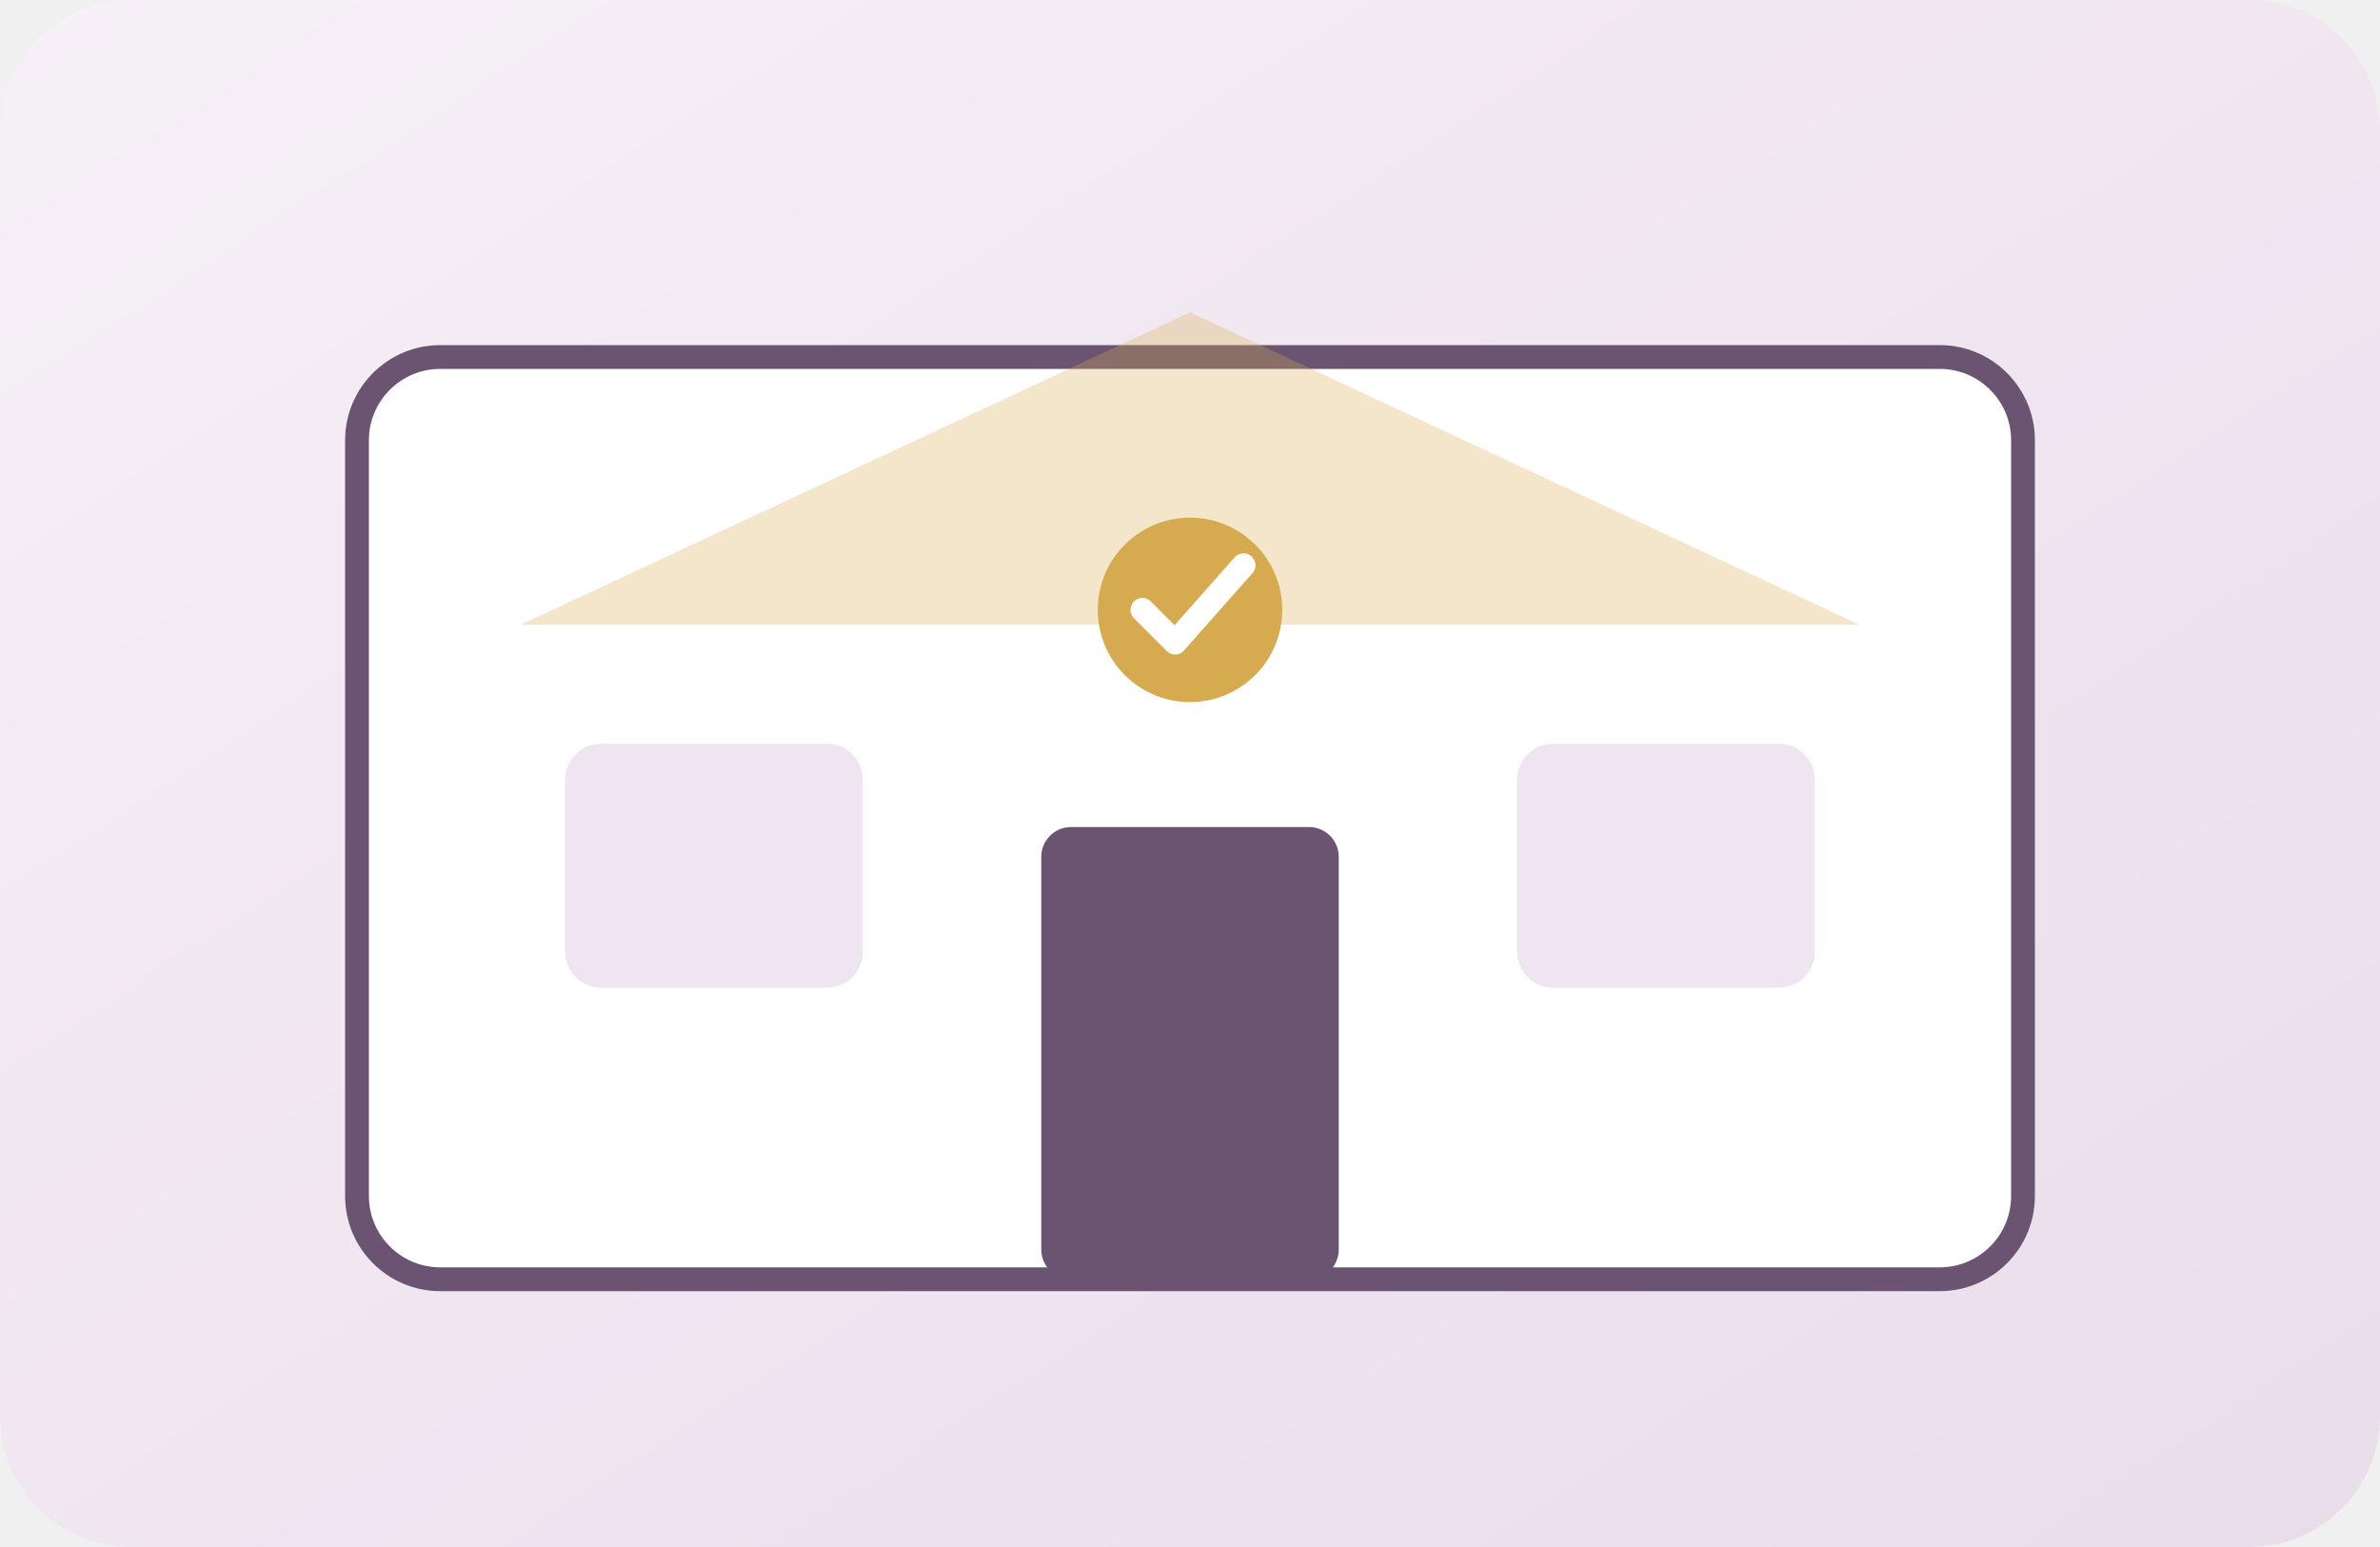
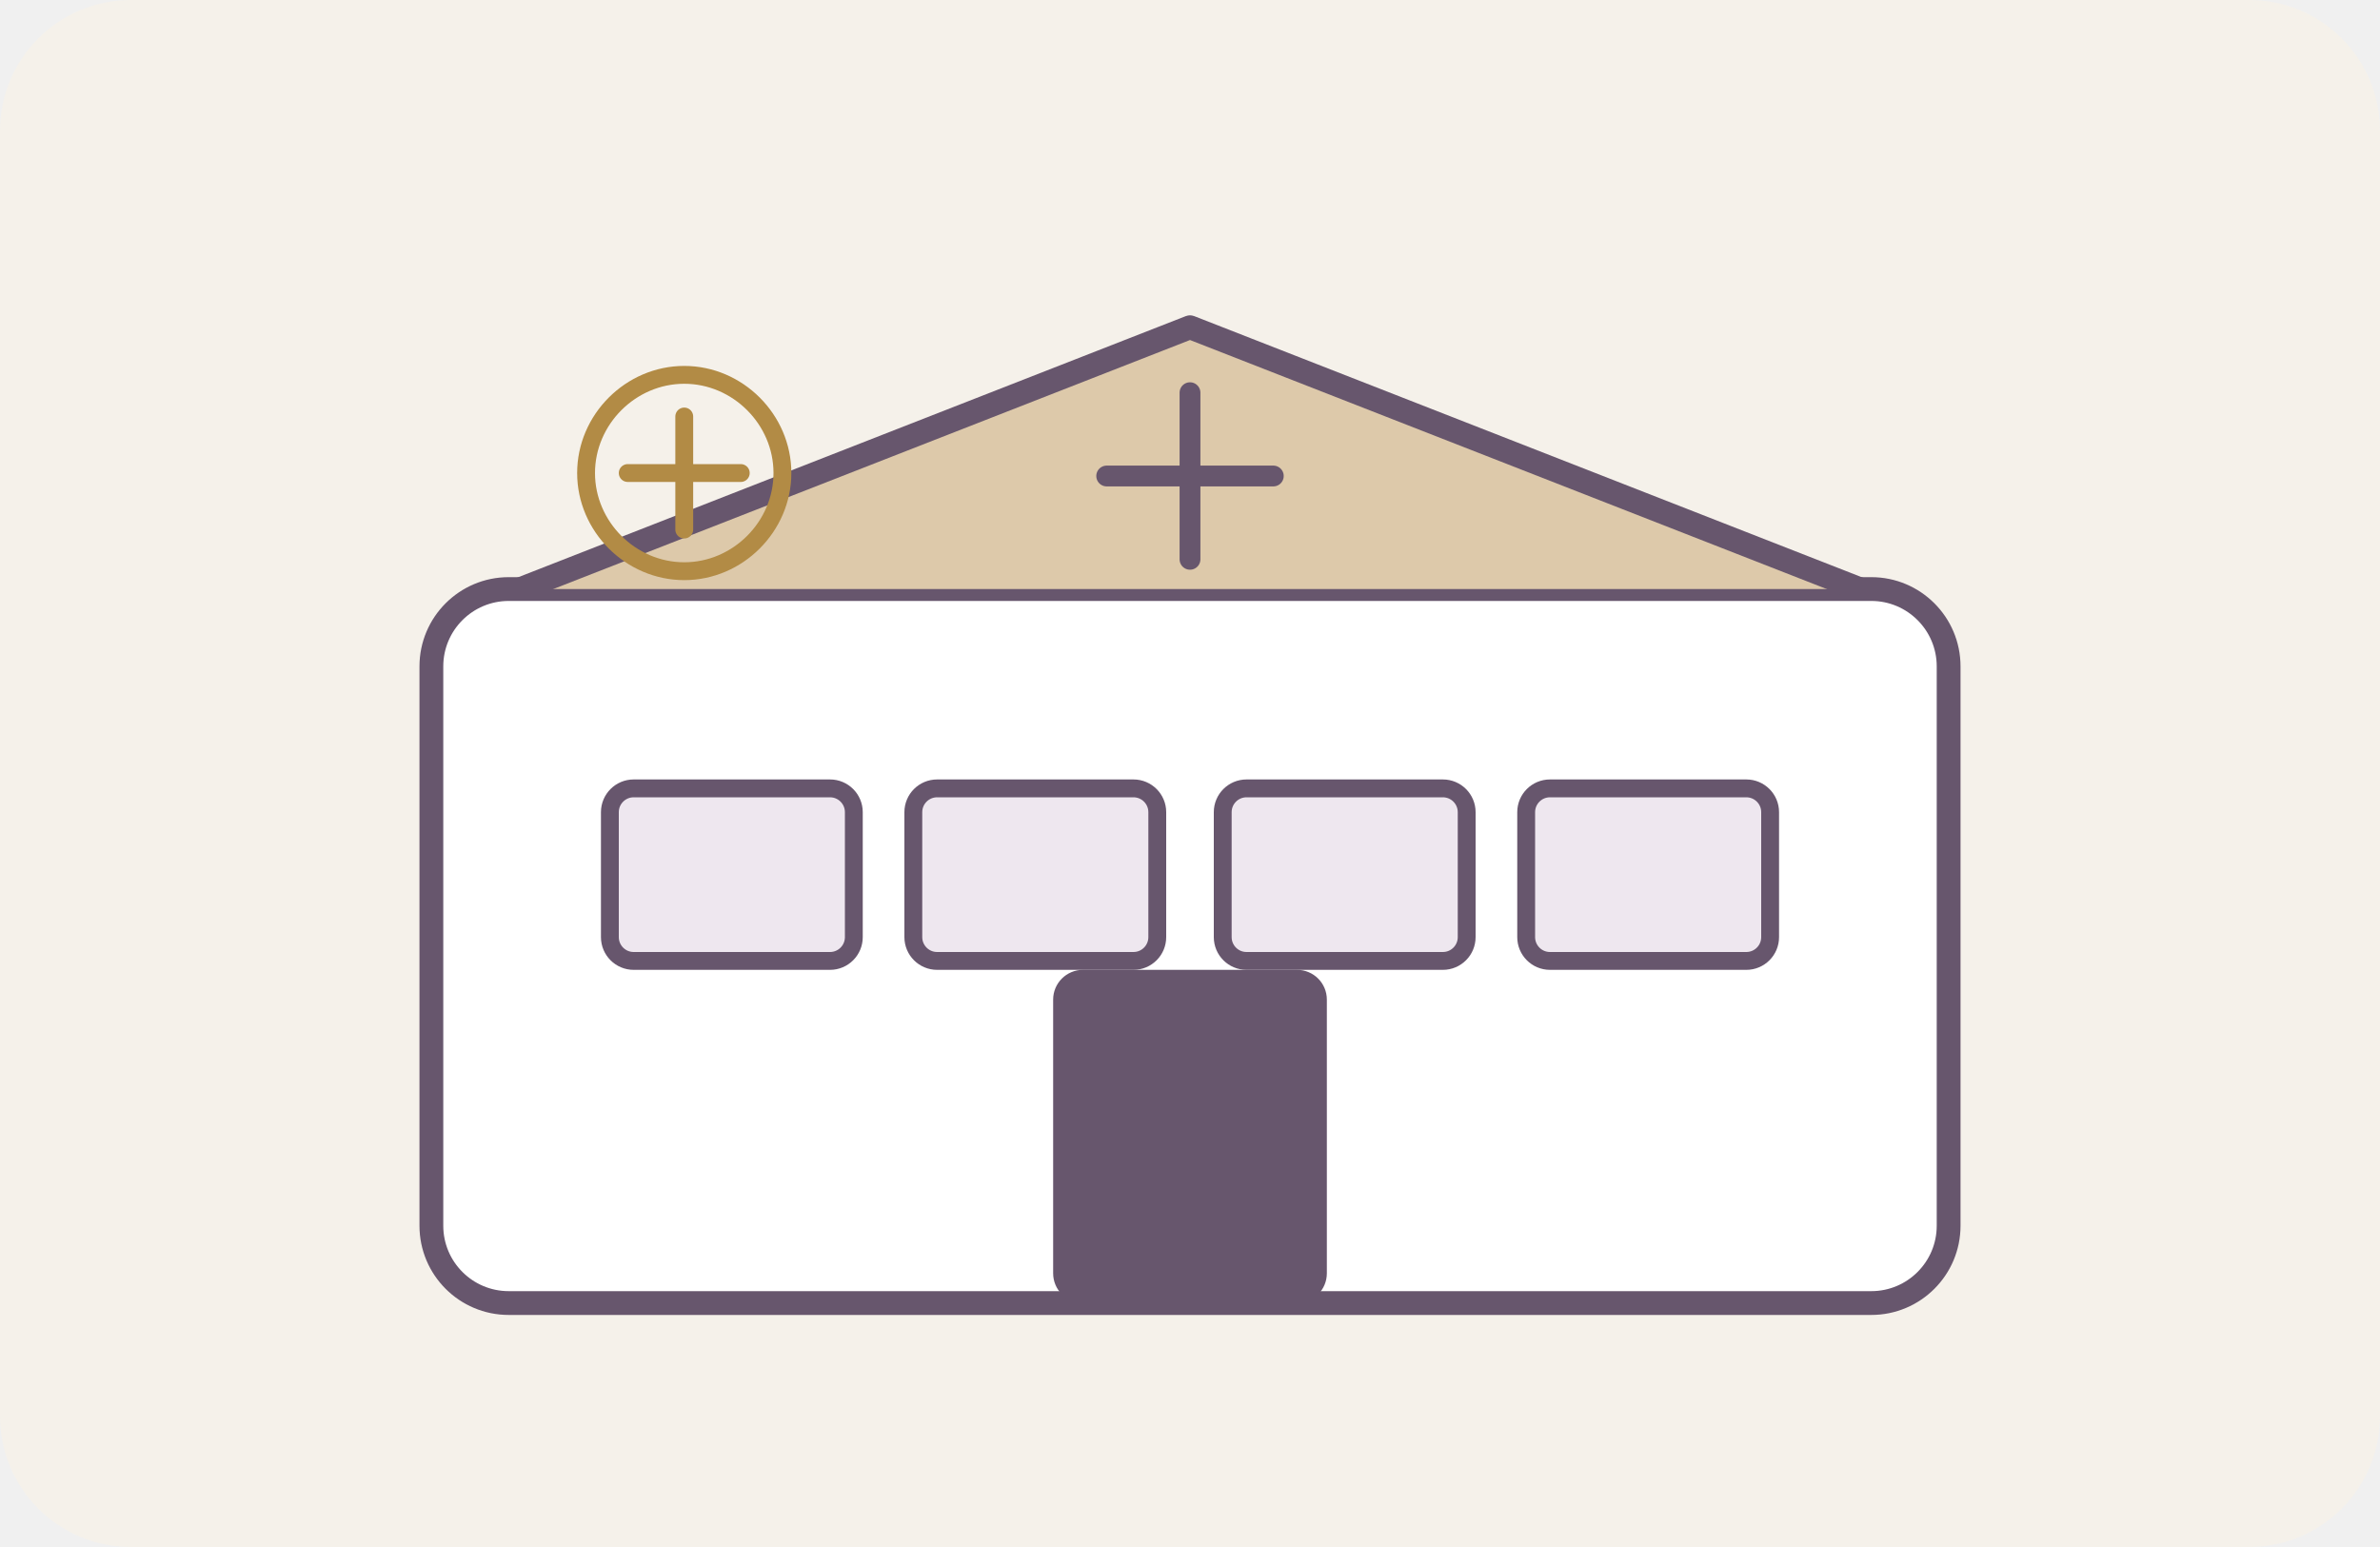
- <svg xmlns="http://www.w3.org/2000/svg" viewBox="0 0 800 520" role="img" aria-labelledby="t d">
-   <defs>
-     <linearGradient id="g" x1="0" y1="0" x2="1" y2="1">
-       <stop stop-color="#f6f0f7" />
-       <stop offset="1" stop-color="#e9ddea" />
-     </linearGradient>
-   </defs>
-   <rect width="800" height="520" rx="44" fill="url(#g)" />
-   <rect x="120" y="120" width="560" height="310" rx="28" fill="#fff" stroke="#6a5472" stroke-width="8" />
-   <path d="M175 210 400 105l225 105" fill="#d6aa4f" opacity=".3" />
-   <rect x="350" y="278" width="100" height="152" rx="10" fill="#6a5472" />
-   <rect x="190" y="250" width="100" height="82" rx="12" fill="#eee5f0" />
-   <rect x="510" y="250" width="100" height="82" rx="12" fill="#eee5f0" />
-   <circle cx="400" cy="205" r="31" fill="#d6aa4f" />
-   <path d="m384 205 11 11 23-26" fill="none" stroke="#fff" stroke-width="8" stroke-linecap="round" stroke-linejoin="round" />
+ <svg xmlns="http://www.w3.org/2000/svg" viewBox="0 0 800 520">
+   <rect width="800" height="520" rx="44" fill="#f5f1ea" />
+   <rect x="145" y="198" width="510" height="240" rx="26" fill="#fff" stroke="#67566d" stroke-width="8" />
+   <path d="M175 198 400 110l225 88" fill="#ddc9aa" stroke="#67566d" stroke-width="8" stroke-linejoin="round" />
+   <rect x="354" y="326" width="92" height="112" rx="10" fill="#67566d" />
+   <g fill="#eee7ef" stroke="#67566d" stroke-width="6">
+     <rect x="205" y="265" width="82" height="58" rx="8" />
+     <rect x="307" y="265" width="82" height="58" rx="8" />
+     <rect x="411" y="265" width="82" height="58" rx="8" />
+     <rect x="513" y="265" width="82" height="58" rx="8" />
+   </g>
+   <path d="M400 132v56M372 160h56" stroke="#67566d" stroke-width="7" stroke-linecap="round" />
+   <path d="M230 126c18 0 33 15 33 33s-15 33-33 33-33-15-33-33 15-33 33-33zm0 14v38m-19-19h38" fill="none" stroke="#b28b45" stroke-width="6" stroke-linecap="round" />
</svg>
